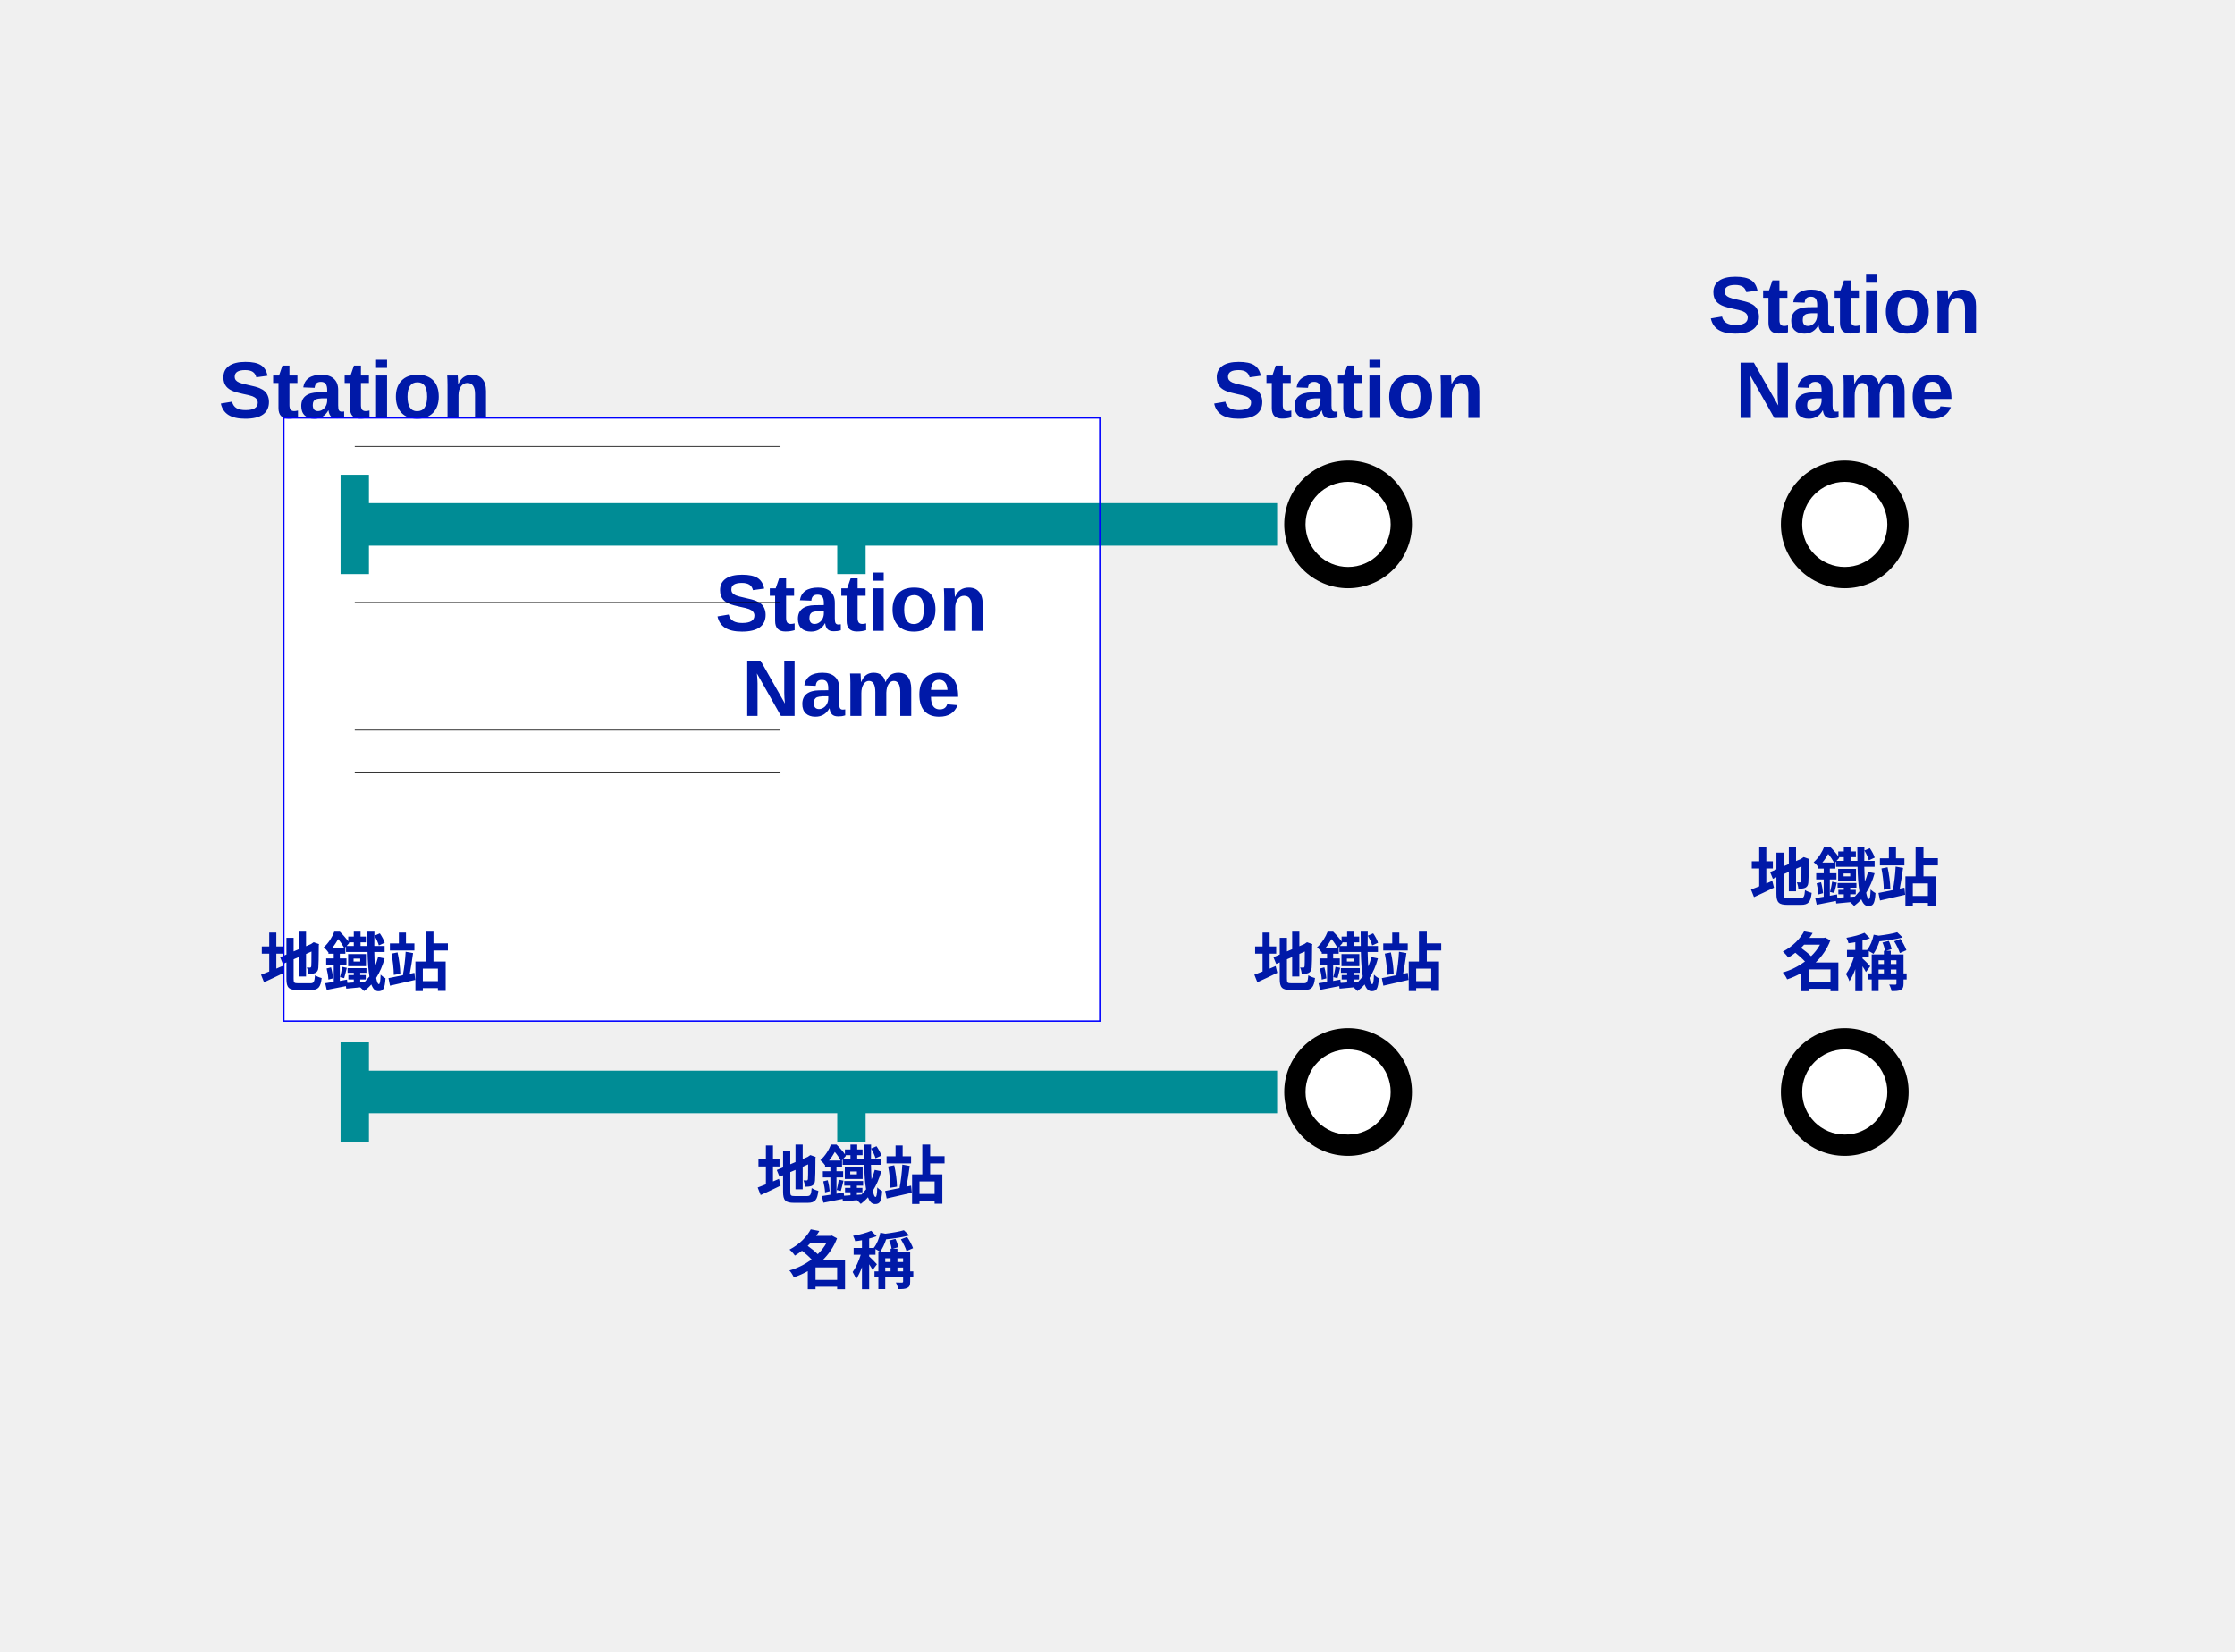
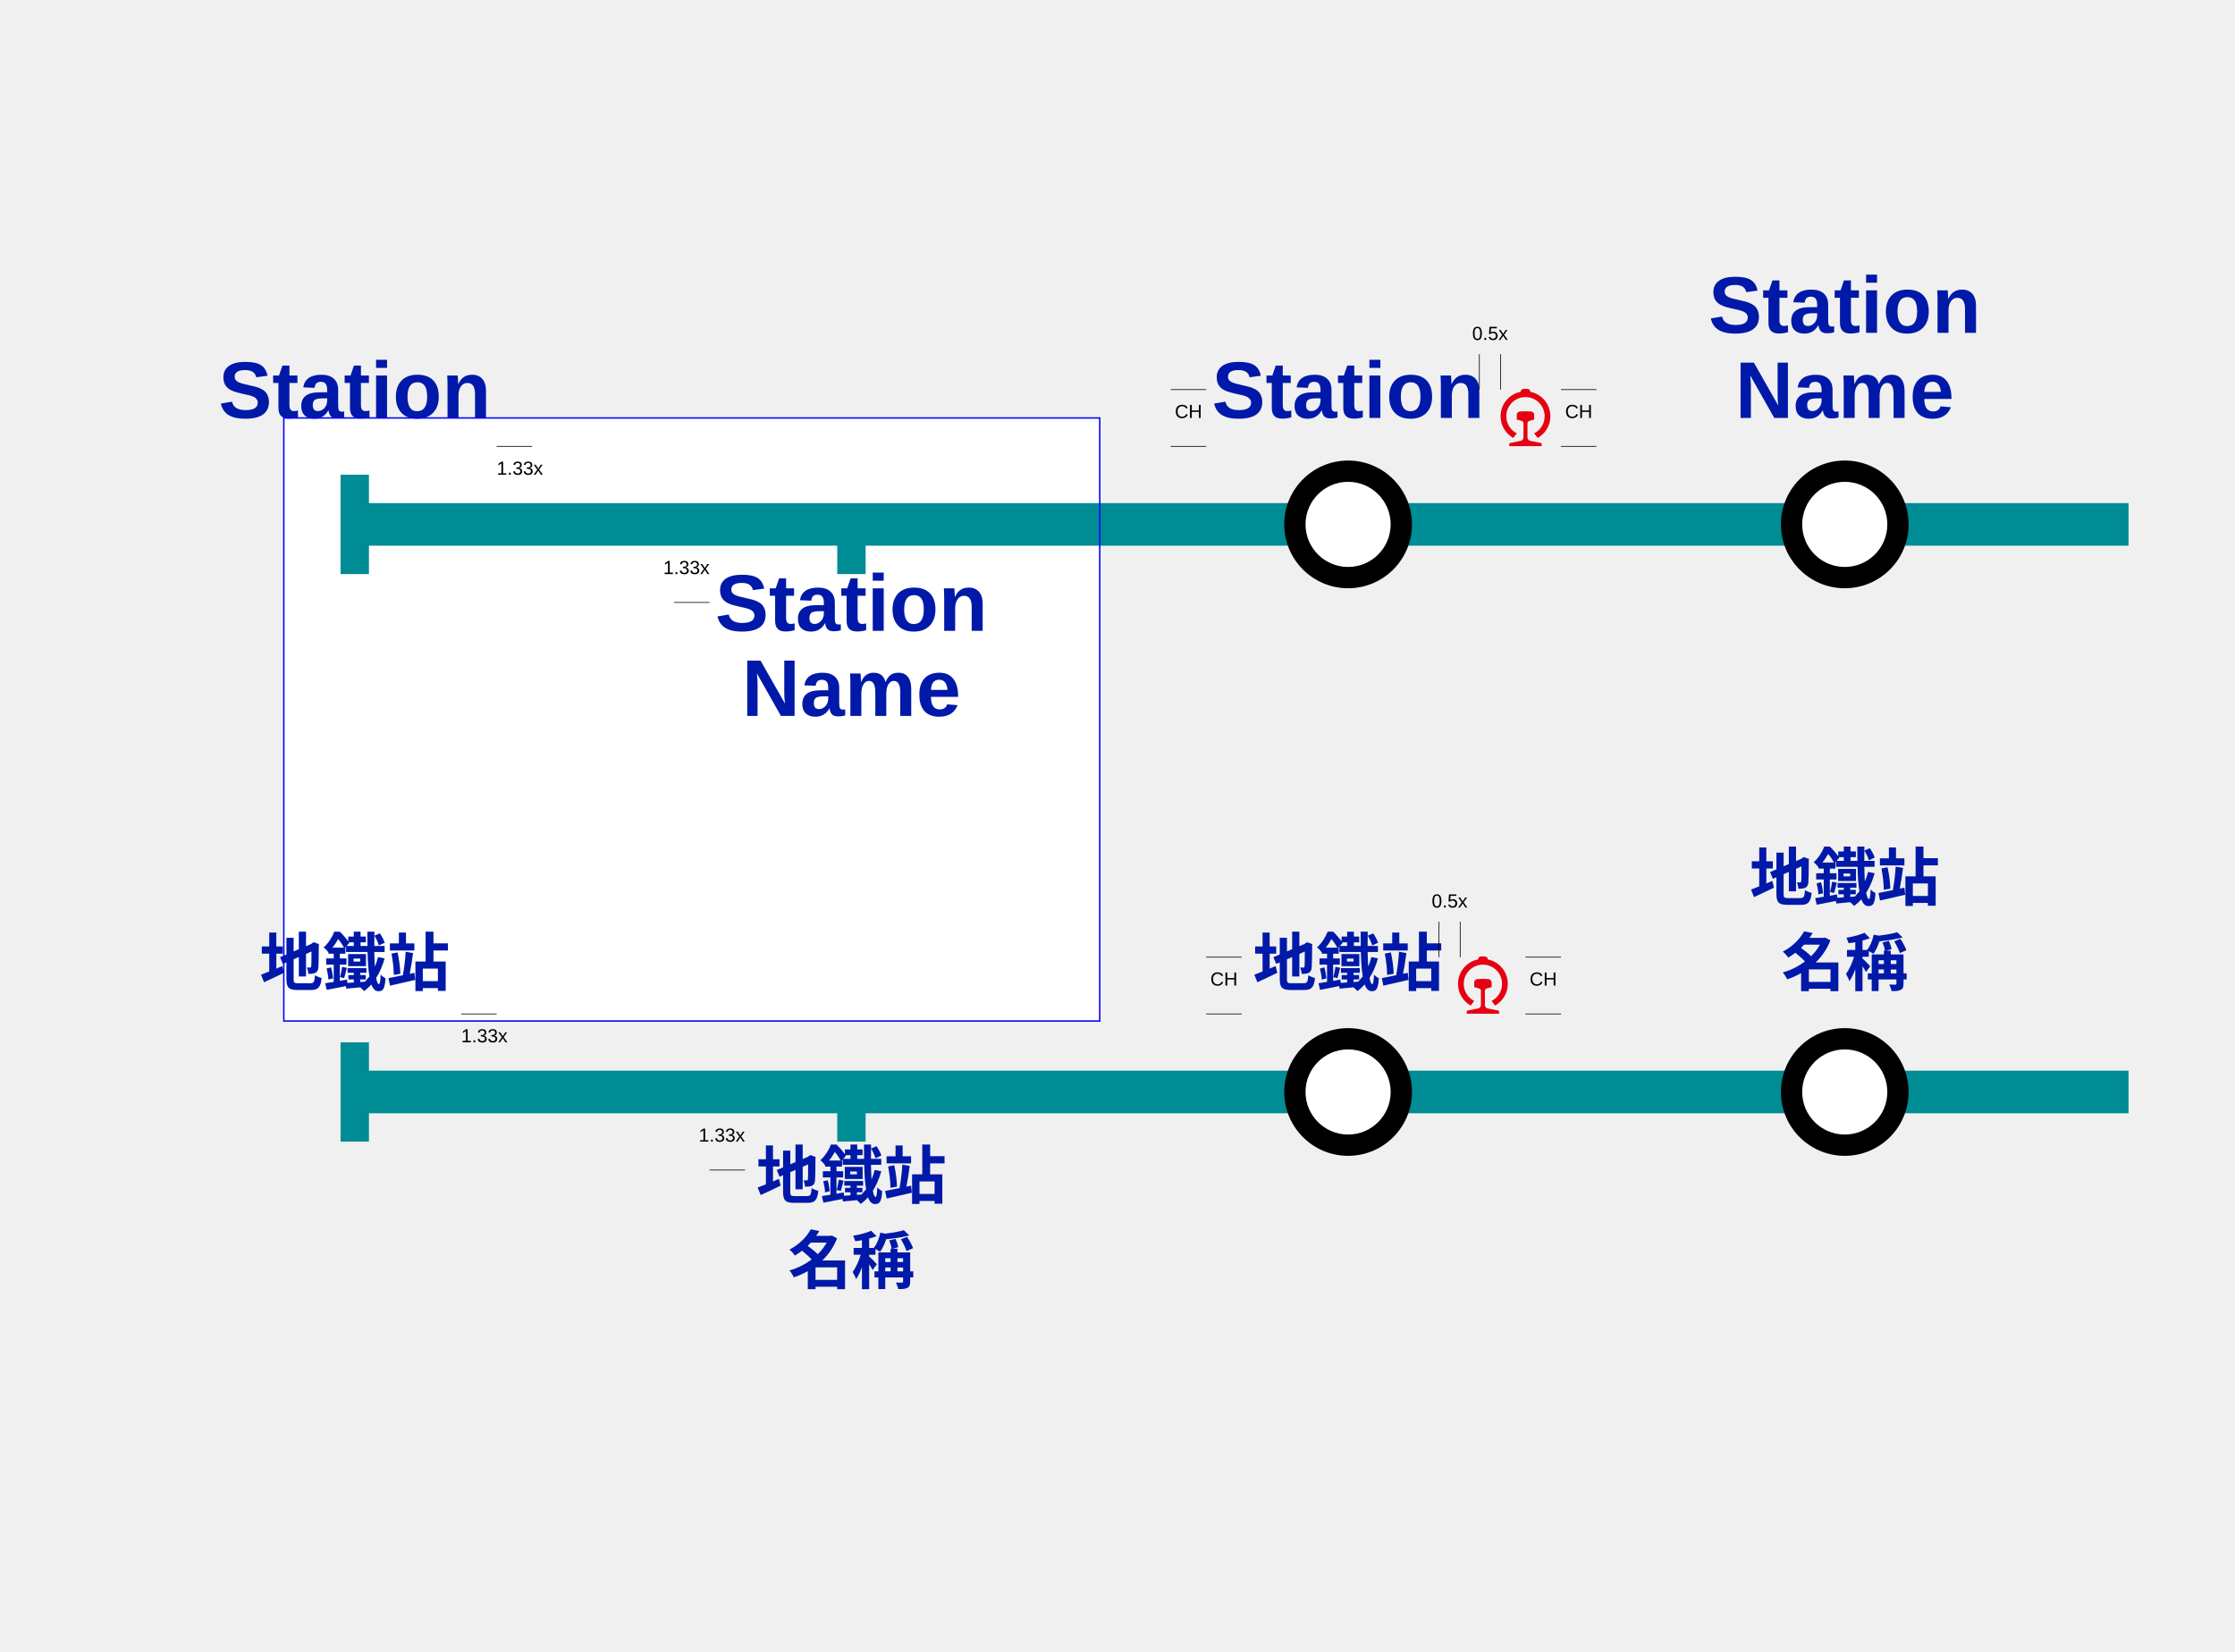
<svg xmlns="http://www.w3.org/2000/svg" xmlns:xlink="http://www.w3.org/1999/xlink" width="345" height="255" version="1.1" viewBox="40 0 315 185">
  <style type="text/css">
.LineDiagram {fill:none;stroke-width:6}
.NonMetro {stroke:#fff;stroke-width:2}
.StationTick {fill:none;stroke-width:4}
.StationName {
    font-family:Arial,"Meiryo UI",Meiryo,"Microsoft Jhenghei UI","Hiragino Mincho ProN","PingFang HK","Arial Unicode MS",sans-serif;
    fill:#0019A8;
    font-weight:bold;
}
.sline8 {stroke:#008C95}
.TfLLU {fill:#0019A8}
.CorporateGrey {fill:#868F98}
</style>
  <defs>
    <path id="st" class="StationTick" d="M 2,0 H 7" />
    <path id="term" class="StationTick" d="M -7,0 H 7" />
    <use xlink:href="#st" id="stline8" class="sline8" />
    <use xlink:href="#term" id="termline8" class="sline8" />
    <g id="int">
      <circle cx="0" cy="0" r="9" fill="#000" />
      <circle cx="0" cy="0" r="6" fill="#fff" />
    </g>
+     <g id="chinarail" transform="scale(0.0135) translate(-260,-305)" style="stroke:none;fill:#E60012">
+       <path d="                 M169,273.5c0-19,14.7-34.8,33.7-36.3c18.9-1.5,38.1-2.2,57.4-2.2c19.3,0,38.4,0.8,57.3,2.2                 c19,1.5,33.7,17.3,33.7,36.3v47.3l-51.3,14.7c-11.2,3.2-18.9,13.4-18.9,25v147.8c0,17.4,12.2,32.3,29.3,35.7l110.6,22.1              c4.9,1,8.4,5.2,8.4,10.2V599H91v-22.7c0-5,3.5-9.2,8.4-10.2L209.9,544c17-3.4,29.3-18.3,29.3-35.7V360.5c0-11.6-7.7-21.8-18.9-25              L169,320.8V273.5z M309.4,31.7c0.2-1.2,0.3-2.4,0.3-3.6c0-14-11.1-25.4-24.9-26C276.6,1.4,268.3,1,260,1c-8.3,0-16.6,0.4-24.7,1.1              c-13.9,0.6-24.9,12-24.9,26c0,1.2,0.1,2.5,0.3,3.6C90.6,54.8,0,160.3,0,287c0,97.2,53.4,182,132.4,226.6l36.8-48.1              C104.3,432.4,59.8,364.9,59.8,287c0-110.6,89.6-200.2,200.2-200.2S460.2,176.4,460.2,287c0,77.9-44.5,145.4-109.4,178.5              c15,19.6,25.6,33.5,36.8,48.1C466.6,469,520,384.2,520,287C520,160.3,429.4,54.8,309.4,31.7z             " />
+     </g>
+     <g id="prdir" fill="#2f8072" stroke="none" transform="scale(0.0375) translate(-120,-110)">
+       <path d="m 123.261,86.979 c 18.826,44.554 49.388,83.668 88.995,112.823 l 13.143,9.675 19.351,-26.286 -13.143,-9.675 c -48.909,-36.002 -82.086,-89.248 -93.069,-148.784 -0.418,3.388 -0.841,6.777 -1.384,10.135 -0.715,4.415 -1.538,8.803 -2.466,13.159 -0.928,4.357 -1.961,8.681 -3.099,12.973 -1.138,4.292 -2.379,8.549 -3.723,12.768 -1.343,4.219 -2.789,8.402 -4.335,12.542 -0.084,0.226 -0.185,0.444 -0.27,0.67 z" />
+       <path d="M 75.718,153.262 C 104.986,114.754 123.694,68.776 129.262,19.911 L 131.11,3.696 98.68,0 96.832,16.215 c -6.875,60.34 -36.537,115.622 -82.703,154.786 3.147,-1.324 6.295,-2.645 9.479,-3.845 4.184,-1.578 8.4,-3.048 12.641,-4.412 4.24,-1.364 8.505,-2.621 12.794,-3.77 4.288,-1.15 8.598,-2.193 12.927,-3.128 4.328,-0.935 8.675,-1.764 13.035,-2.485 0.238,-0.04 0.477,-0.061 0.715,-0.099 z" />
+       <path d="m 157.156,160.728 c -47.997,-5.973 -97.153,0.937 -142.205,20.66 L 0,187.933 13.089,217.834 28.039,211.289 c 55.633,-24.355 118.334,-26.465 175.385,-6.208 -2.725,-2.056 -5.449,-4.116 -8.085,-6.266 -3.466,-2.826 -6.854,-5.733 -10.163,-8.716 -3.309,-2.982 -6.537,-6.039 -9.685,-9.17 -3.148,-3.131 -6.214,-6.335 -9.196,-9.608 -2.982,-3.273 -5.881,-6.616 -8.694,-10.025 -0.153,-0.186 -0.292,-0.382 -0.445,-0.569 z" />
+     </g>
  </defs>
  <rect x="80" y="35" width="115" height="85" style="fill:#fff" />
-   <path stroke-width="6" class="sline8" d="M 90,50 H 220" />
+   <path stroke-width="6" class="sline8" d="M 90,50 H 340" />
  <use xlink:href="#termline8" transform="translate(90,50)rotate(-90)" />
  <use xlink:href="#stline8" transform="translate(160,50)rotate(90)" />
  <use xlink:href="#int" transform="translate(230,50)" />
  <use xlink:href="#int" transform="translate(300,50)" />
-   <path stroke-width="6" class="sline8" d="M 90,130 H 220" />
+   <path stroke-width="6" class="sline8" d="M 90,130 H 340" />
  <use xlink:href="#termline8" transform="translate(90,130)rotate(-90)" />
  <use xlink:href="#stline8" transform="translate(160,130)rotate(90)" />
  <use xlink:href="#int" transform="translate(230,130)" />
  <use xlink:href="#int" transform="translate(300,130)" />
  <g class="StationName" font-size="8.5pt" text-anchor="middle">
    <text x="90" y="35" alignment-baseline="central">Station</text>
    <text x="160" y="65" alignment-baseline="central">Station<tspan x="160" dy="12" alignment-baseline="central">Name</tspan>
    </text>
    <text x="230" y="35" alignment-baseline="central">Station</text>
+     <use xlink:href="#chinarail" x="255" y="35" />
    <text x="300" y="23" alignment-baseline="central">Station<tspan x="300" dy="12" alignment-baseline="central">Name</tspan>
    </text>
  </g>
  <g class="StationName" font-size="6.7pt" text-anchor="middle">
    <text x="90" y="115" alignment-baseline="central">地鐵站</text>
    <text x="160" y="145" alignment-baseline="central">地鐵站<tspan x="160" dy="12" alignment-baseline="central">名稱</tspan>
    </text>
    <text x="230" y="115" alignment-baseline="central">地鐵站</text>
+     <use xlink:href="#chinarail" x="249" y="115" />
    <text x="300" y="103" alignment-baseline="central">地鐵站<tspan x="300" dy="12" alignment-baseline="central">名稱</tspan>
    </text>
  </g>
-   <path stroke-width="0.1" stroke="#000" d="         M 90,39 H 150         M 90,61 H 150         M 90,79 H 150         M 90,85 H 150     " />
+   <path stroke-width="0.1" stroke="#000" d="         M 110,39 H 115         M 135,61 H 140         M 205,31 H 210         M 205,39 H 210         M 248.5,31 V 26         M 251.5,31 V 26         M 260,31 H 265         M 260,39 H 265     " />
+   <text font-family="Arial" font-size="2pt" text-anchor="start" x="110" y="43" alignment-baseline="middle">1.33x</text>
+   <text font-family="Arial" font-size="2pt" text-anchor="end" x="140" y="57" alignment-baseline="middle">1.33x</text>
+   <text font-family="Arial" font-size="2pt" text-anchor="middle" x="207.5" y="35" alignment-baseline="middle">CH</text>
+   <text font-family="Arial" font-size="2pt" text-anchor="middle" x="250" y="24" alignment-baseline="middle">0.5x</text>
+   <text font-family="Arial" font-size="2pt" text-anchor="middle" x="262.5" y="35" alignment-baseline="middle">CH</text>
+   <path stroke-width="0.1" stroke="#000" d="         M 105,119 H 110         M 140,141 H 145         M 210,111 H 215         M 210,119 H 215         M 242.8,111 V 106         M 245.8,111 V 106         M 255,111 H 260         M 255,119 H 260     " />
+   <text font-family="Arial" font-size="2pt" text-anchor="start" x="105" y="123" alignment-baseline="middle">1.33x</text>
+   <text font-family="Arial" font-size="2pt" text-anchor="end" x="145" y="137" alignment-baseline="middle">1.33x</text>
+   <text font-family="Arial" font-size="2pt" text-anchor="middle" x="212.5" y="115" alignment-baseline="middle">CH</text>
+   <text font-family="Arial" font-size="2pt" text-anchor="middle" x="244.3" y="104" alignment-baseline="middle">0.5x</text>
+   <text font-family="Arial" font-size="2pt" text-anchor="middle" x="257.5" y="115" alignment-baseline="middle">CH</text>
  <rect x="80" y="35" width="115" height="85" style="fill:none;stroke:blue;stroke-width:0.2" />
</svg>
